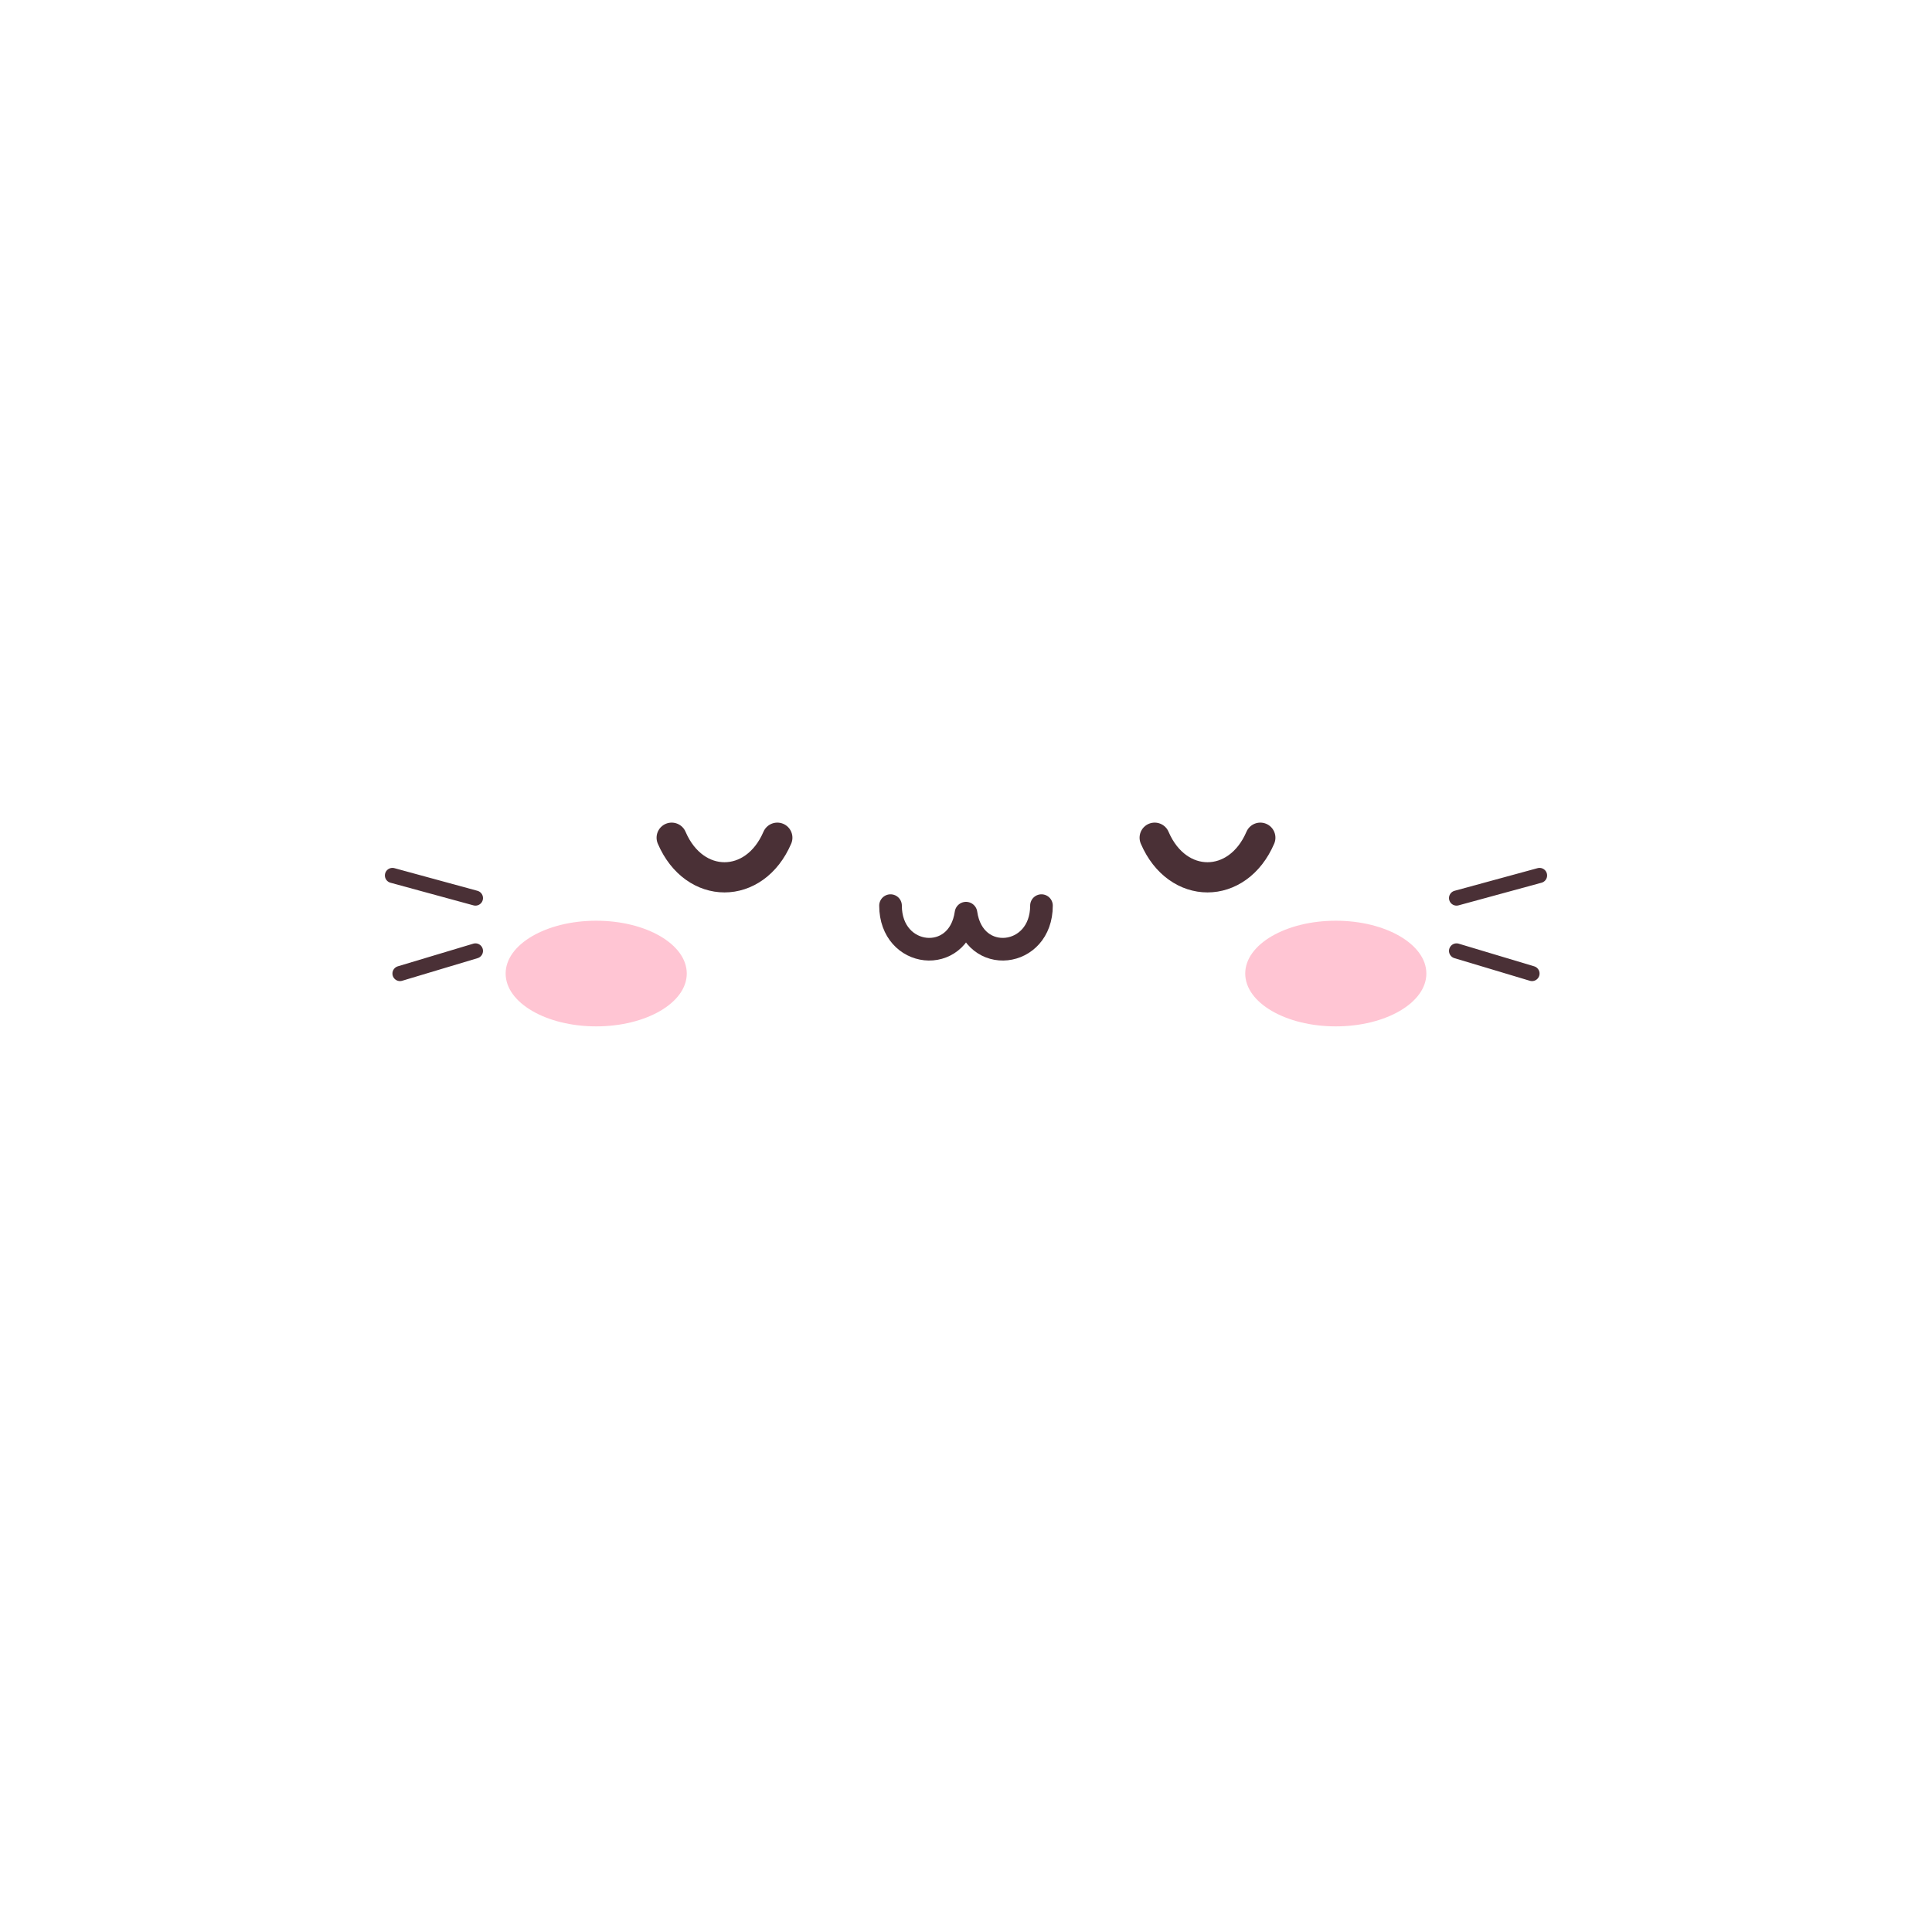
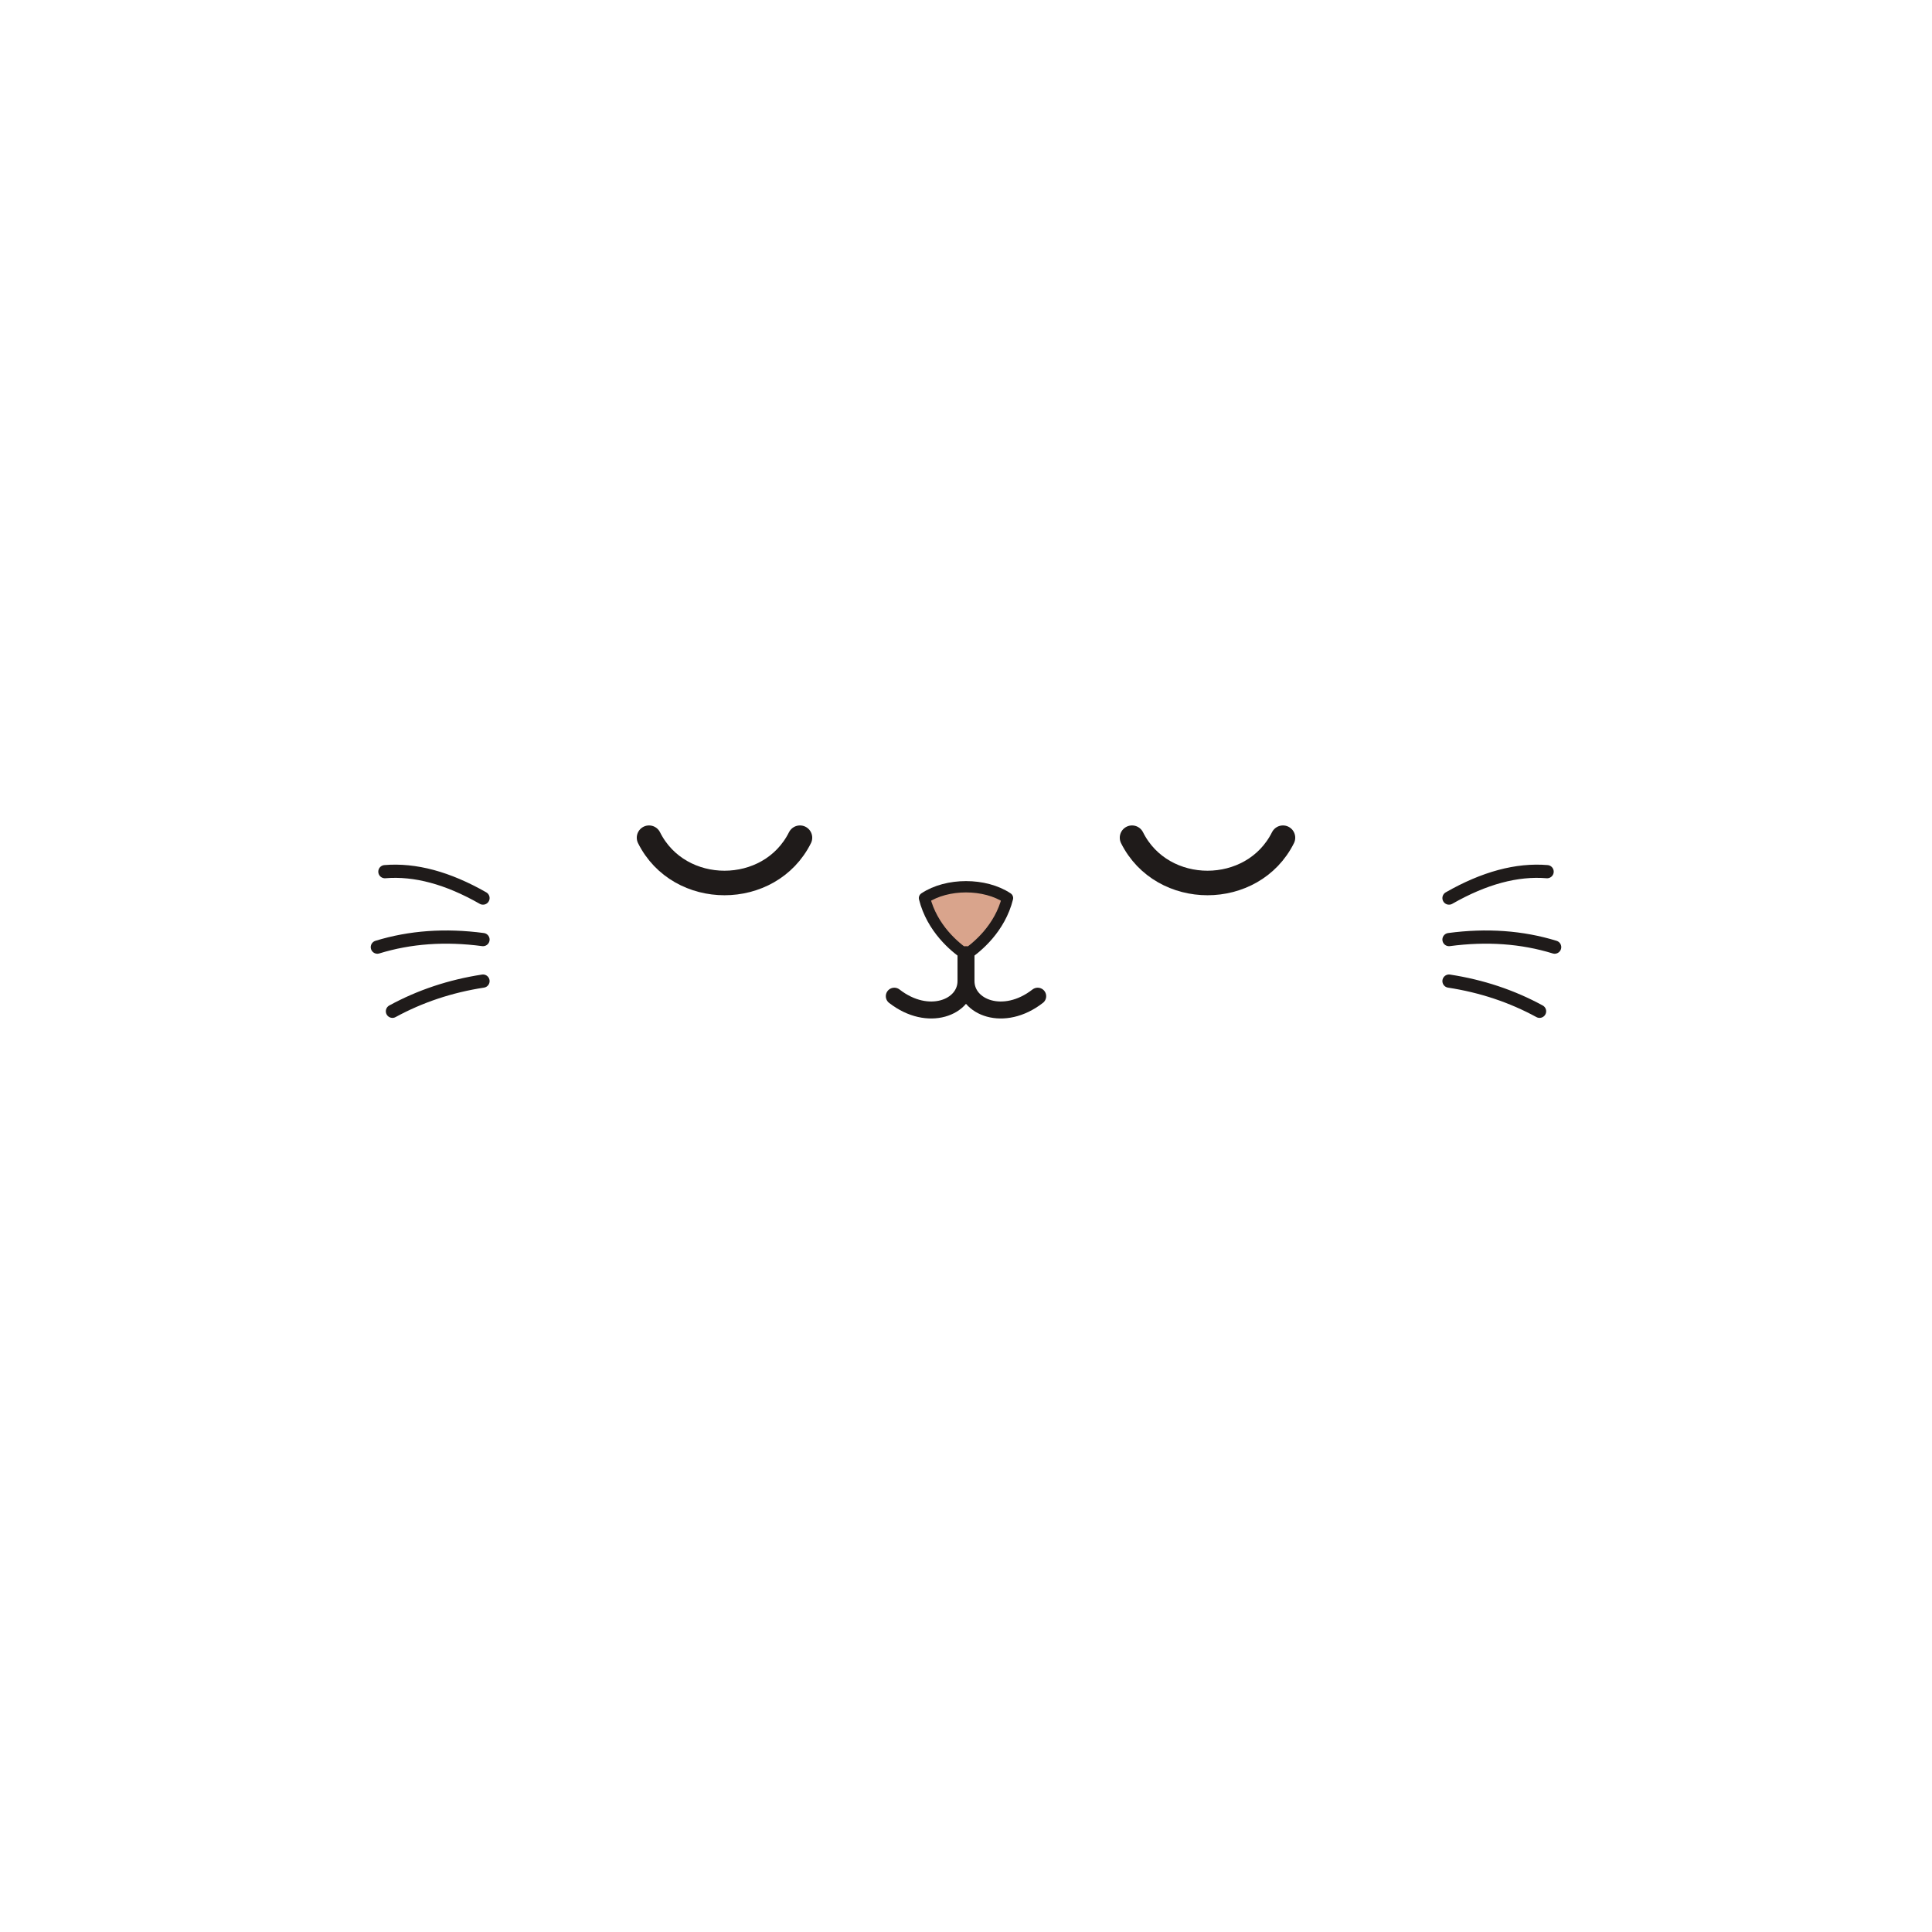
<svg xmlns="http://www.w3.org/2000/svg" viewBox="0 0 512 512" width="512" height="512">
  <g stroke-linejoin="round" stroke-linecap="round">
-     <ellipse fill="#FF9EB5" fill-opacity="0.6" cx="158" cy="258" rx="24" ry="14" />
-     <ellipse fill="#FF9EB5" fill-opacity="0.6" cx="354" cy="258" rx="24" ry="14" />
-     <path fill="none" stroke="#4A3036" stroke-width="4" d="M126 238 L104 232 M126 252 L106 258 M386 238 L408 232 M386 252 L406 258" />
-     <path fill="none" stroke="#4A3036" stroke-width="8" d="M178 222 C184 236 200 236 206 222 M306 222 C312 236 328 236 334 222" />
-     <path fill="none" stroke="#4A3036" stroke-width="6" d="M236 240 C236 254 254 256 256 242 C258 256 276 254 276 240" />
+     <g fill="none" stroke="#1F1B1A" stroke-width="3.5">
+       <path d="M128 238 Q114 230 102 231 M128 249 Q113 247 100 251 M128 260 Q115 262 104 268" />
+       <path d="M384 238 Q398 230 410 231 M384 249 Q399 247 412 251 M384 260 Q397 262 408 268" />
+     </g>
+     <g data-eye="l" data-c="192 224">
+       <path class="arc" fill="none" stroke="#1F1B1A" stroke-width="6.5" d="M172 222 C180 238 204 238 212 222" />
+     </g>
+     <g data-eye="r" data-c="320 224">
+       <path class="arc" fill="none" stroke="#1F1B1A" stroke-width="6.5" d="M300 222 C308 238 332 238 340 222" />
+     </g>
+     <path class="nose" fill="#D9A48C" stroke="#1F1B1A" stroke-width="3" d="M245 238 C251 234 261 234 267 238 C265 246 259 251 256 253 C253 251 247 246 245 238 Z" />
+     <path class="mouth-y" fill="none" stroke="#1F1B1A" stroke-width="4.5" d="M256 253 L256 260 M237 264 C246 271 256 267 256 260 C256 267 266 271 275 264" />
  </g>
</svg>
